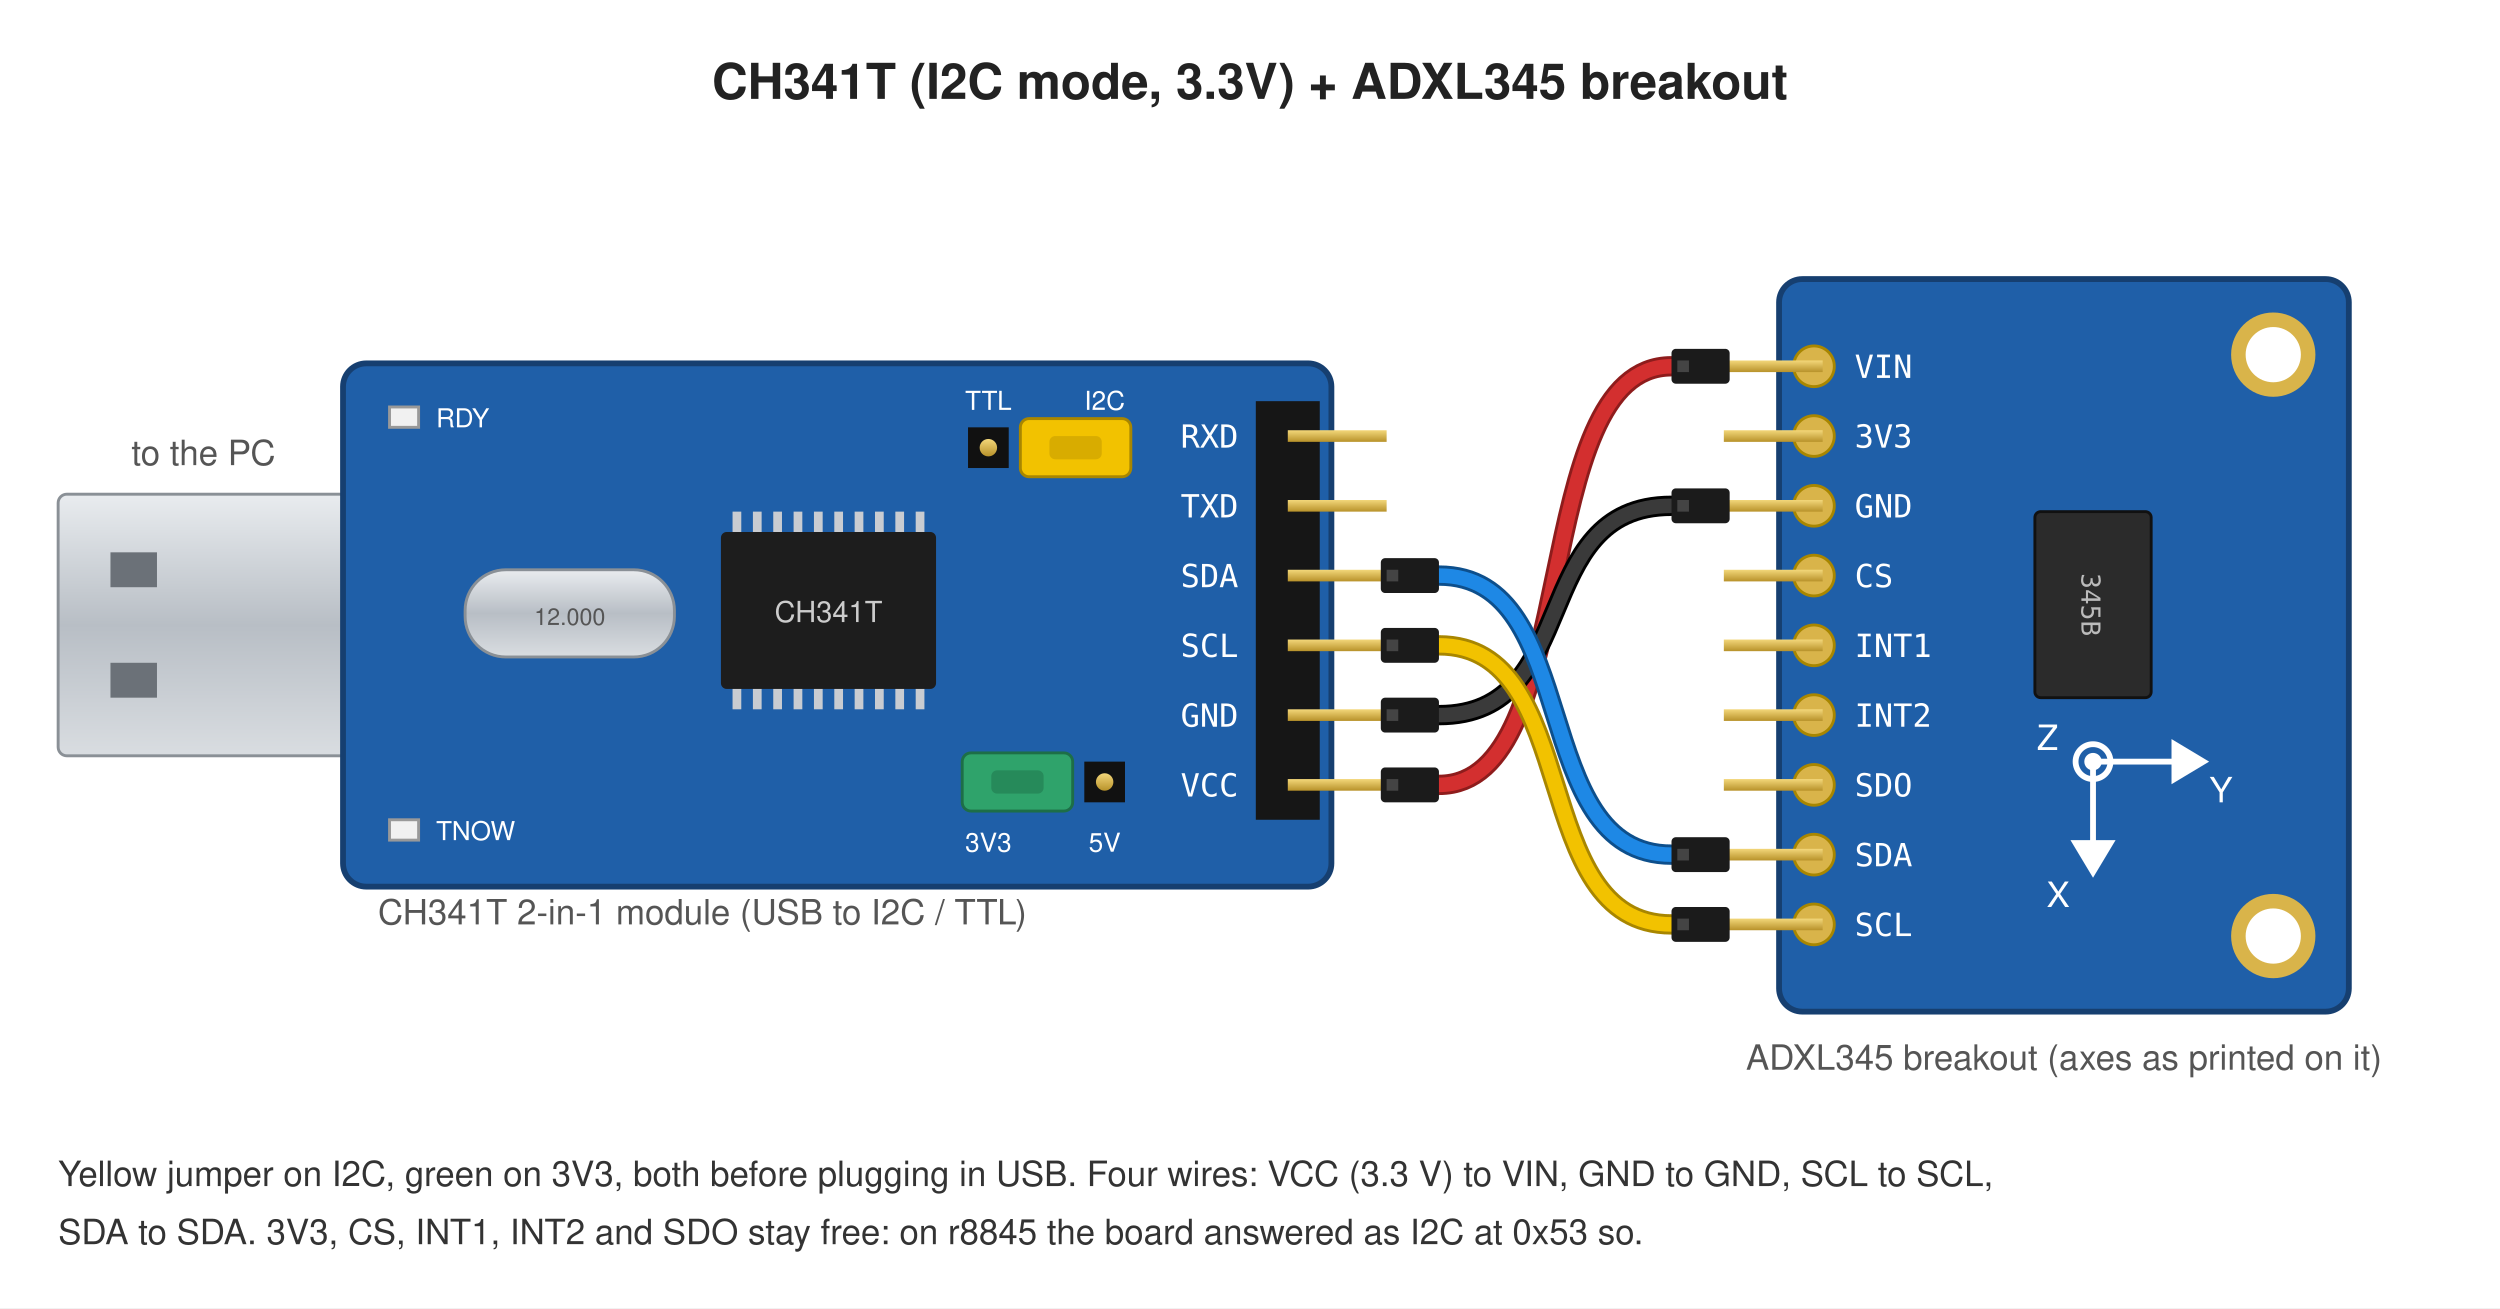
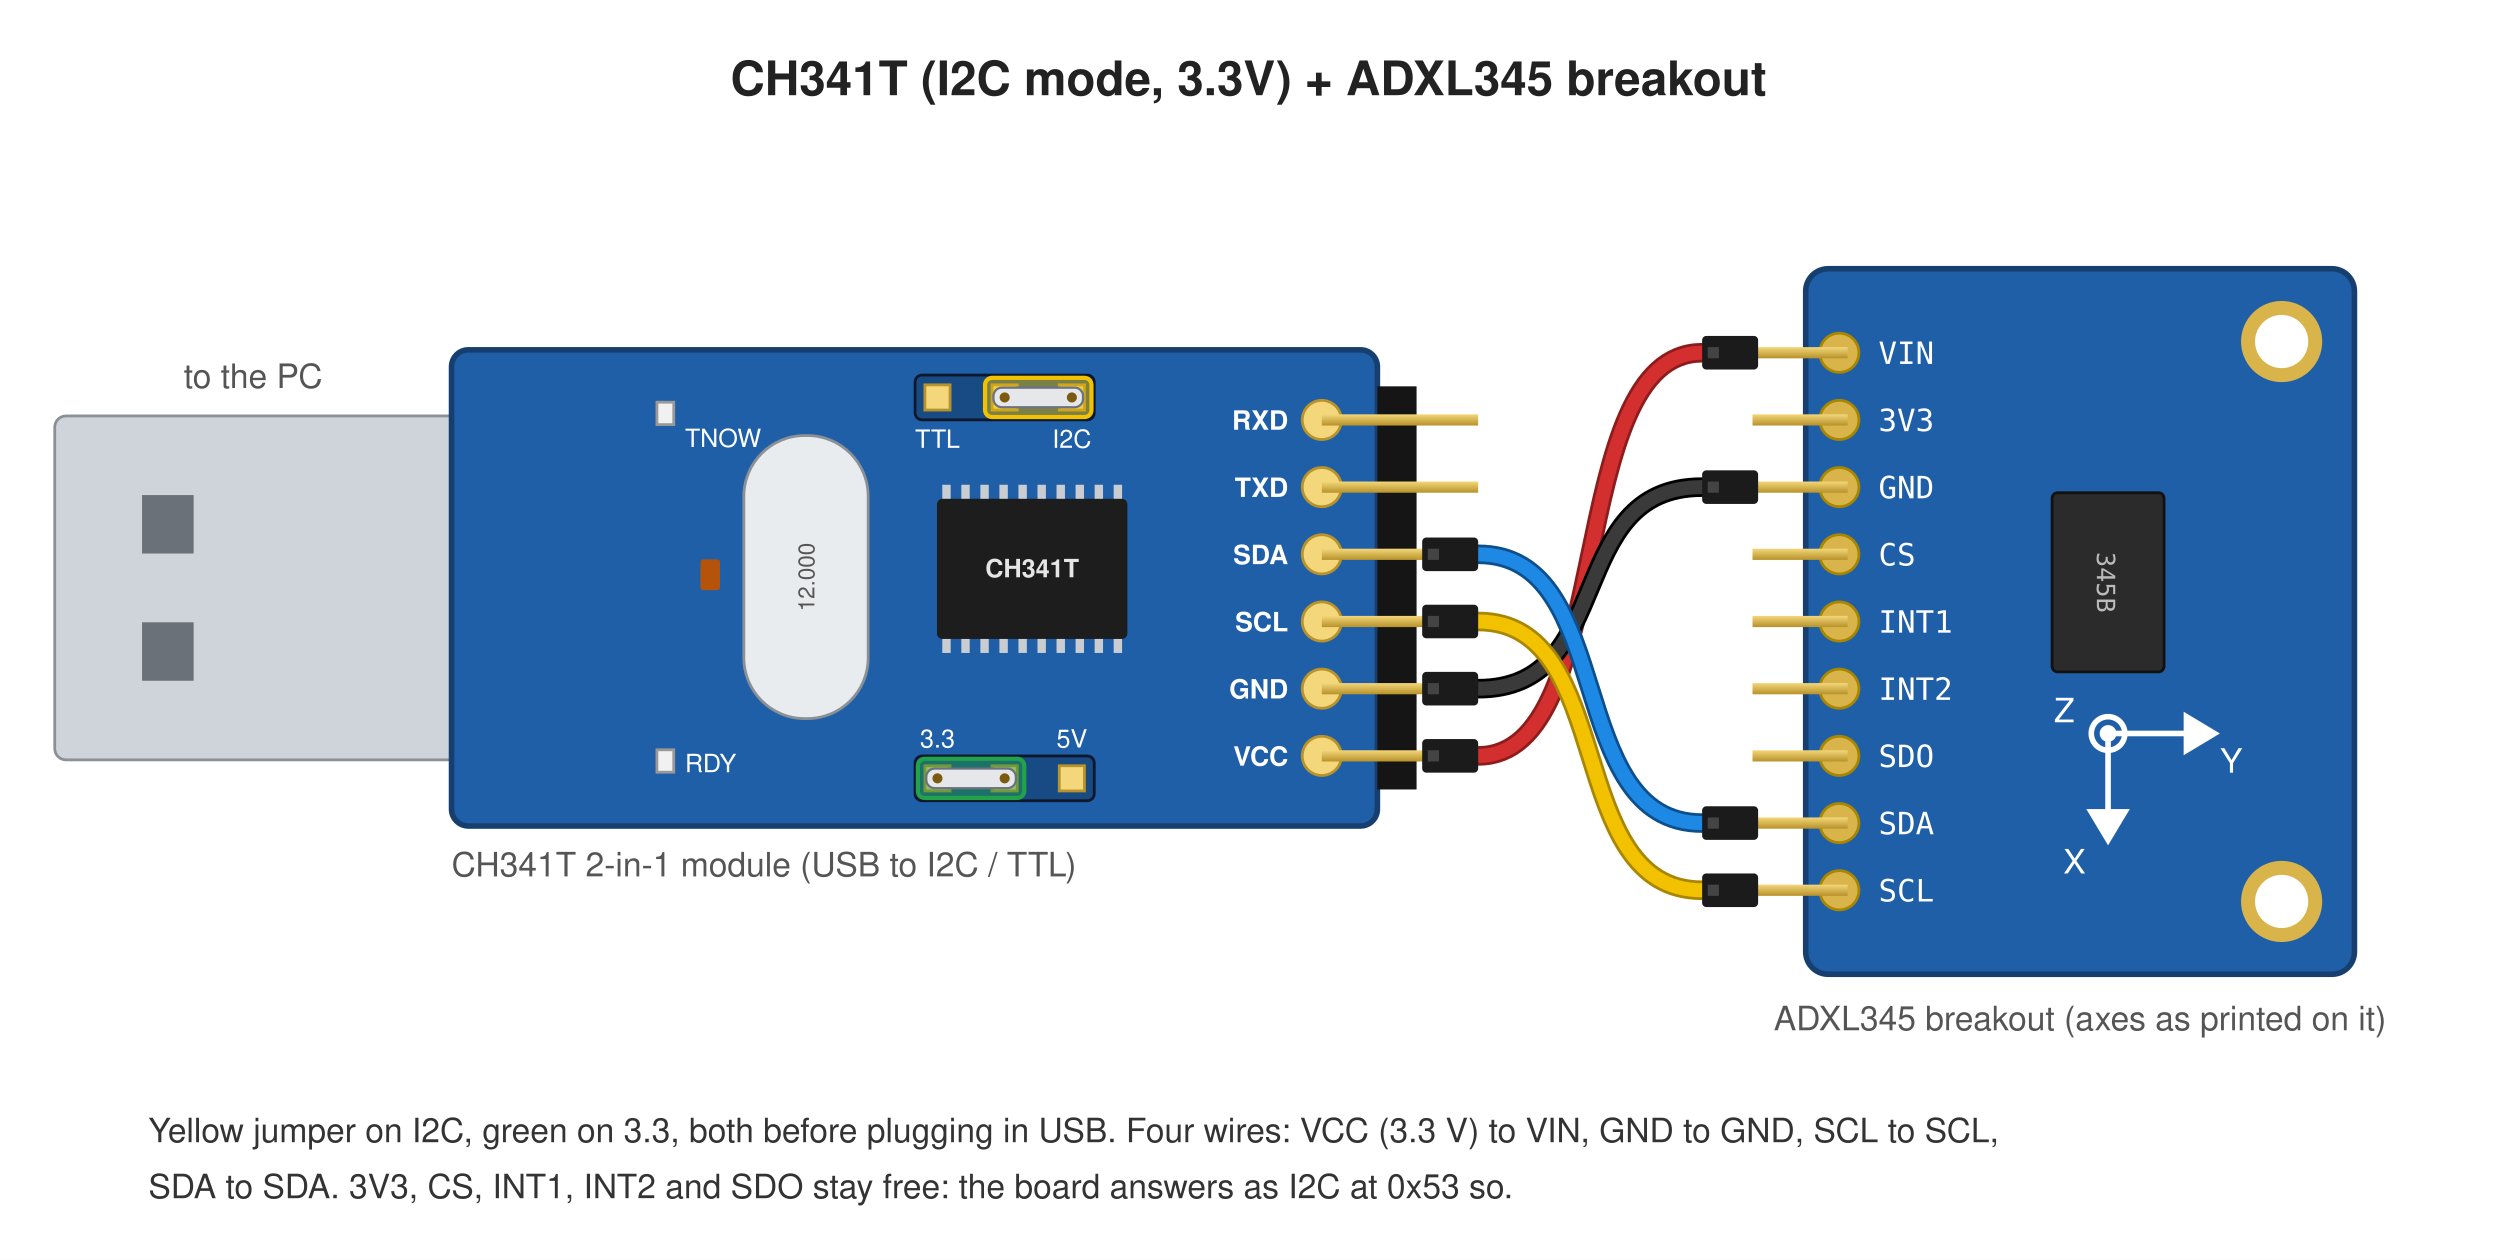
- <svg xmlns="http://www.w3.org/2000/svg" viewBox="0 0 860 450" width="860" height="450" font-family="Helvetica, Arial, sans-serif">
+ <svg xmlns="http://www.w3.org/2000/svg" viewBox="0 0 893 450" width="893" height="450" font-family="Helvetica, Arial, sans-serif">
  <style>@media (prefers-color-scheme: dark) { .bg { fill-opacity: 0.85 } }</style>
  <defs>
    <linearGradient id="metal" x1="0" y1="0" x2="0" y2="1">
      <stop offset="0" stop-color="#e9ecef" />
      <stop offset="0.5" stop-color="#b8bec5" />
      <stop offset="1" stop-color="#d9dde1" />
    </linearGradient>
    <linearGradient id="pin" x1="0" y1="0" x2="0" y2="1">
      <stop offset="0" stop-color="#f3d77a" />
      <stop offset="1" stop-color="#b8922a" />
    </linearGradient>
    <g id="dupont">
      <rect x="0" y="-6" width="20" height="12" rx="1.5" fill="#1b1b1b" />
      <rect x="2" y="-2" width="4" height="4" fill="#444" />
    </g>
  </defs>
-   <rect class="bg" width="860" height="450" fill="#ffffff" />
-   <text x="430" y="34" text-anchor="middle" font-size="17" font-weight="bold" fill="#222">CH341T (I2C mode, 3.3V) + ADXL345 breakout</text>
-   <text x="70" y="160" text-anchor="middle" font-size="12" fill="#555">to the PC</text>
-   <rect x="20" y="170" width="100" height="90" rx="3" fill="url(#metal)" stroke="#8a9096" />
-   <rect x="38" y="190" width="16" height="12" fill="#6b7178" />
-   <rect x="38" y="228" width="16" height="12" fill="#6b7178" />
-   <rect x="118" y="125" width="340" height="180" rx="8" fill="#1f5fa8" stroke="#163f70" stroke-width="2" />
-   <text x="130" y="318" font-size="12" fill="#555">CH341T 2-in-1 module (USB to I2C / TTL)</text>
-   <rect x="134" y="140" width="10" height="7" fill="#f1f1f1" stroke="#999" />
-   <text x="150" y="147" font-size="9" fill="#fff">RDY</text>
-   <rect x="134" y="282" width="10" height="7" fill="#f1f1f1" stroke="#999" />
-   <text x="150" y="289" font-size="9" fill="#fff">TNOW</text>
-   <rect x="160" y="196" width="72" height="30" rx="14" fill="url(#metal)" stroke="#8a9096" />
-   <text x="196" y="215" text-anchor="middle" font-size="8" fill="#555">12.000</text>
-   <g fill="#c9ccd1">
-     <rect x="252" y="176" width="3" height="8" />
-     <rect x="259" y="176" width="3" height="8" />
-     <rect x="266" y="176" width="3" height="8" />
-     <rect x="273" y="176" width="3" height="8" />
-     <rect x="280" y="176" width="3" height="8" />
-     <rect x="287" y="176" width="3" height="8" />
-     <rect x="294" y="176" width="3" height="8" />
-     <rect x="301" y="176" width="3" height="8" />
-     <rect x="308" y="176" width="3" height="8" />
-     <rect x="315" y="176" width="3" height="8" />
-     <rect x="252" y="236" width="3" height="8" />
-     <rect x="259" y="236" width="3" height="8" />
-     <rect x="266" y="236" width="3" height="8" />
-     <rect x="273" y="236" width="3" height="8" />
-     <rect x="280" y="236" width="3" height="8" />
-     <rect x="287" y="236" width="3" height="8" />
-     <rect x="294" y="236" width="3" height="8" />
-     <rect x="301" y="236" width="3" height="8" />
-     <rect x="308" y="236" width="3" height="8" />
-     <rect x="315" y="236" width="3" height="8" />
-   </g>
-   <rect x="248" y="183" width="74" height="54" rx="2" fill="#1d1d1d" />
-   <text x="285" y="214" text-anchor="middle" font-size="10" fill="#ccc">CH341T</text>
-   <text x="340" y="141" text-anchor="middle" font-size="9" fill="#fff">TTL</text>
-   <text x="380" y="141" text-anchor="middle" font-size="9" fill="#fff">I2C</text>
-   <g fill="#111">
-     <rect x="333" y="147" width="14" height="14" />
-     <rect x="353" y="147" width="14" height="14" />
-     <rect x="373" y="147" width="14" height="14" />
-   </g>
-   <circle cx="340" cy="154" r="3" fill="url(#pin)" />
-   <rect x="351" y="144" width="38" height="20" rx="3" fill="#f2c200" stroke="#a88600" />
-   <rect x="361" y="150" width="18" height="8" rx="2" fill="#d8ac00" />
-   <g fill="#111">
-     <rect x="333" y="262" width="14" height="14" />
-     <rect x="353" y="262" width="14" height="14" />
-     <rect x="373" y="262" width="14" height="14" />
-   </g>
-   <circle cx="380" cy="269" r="3" fill="url(#pin)" />
-   <rect x="331" y="259" width="38" height="20" rx="3" fill="#2fa36b" stroke="#1d6e47" />
-   <rect x="341" y="265" width="18" height="8" rx="2" fill="#268a5a" />
-   <text x="340" y="293" text-anchor="middle" font-size="9" fill="#fff">3V3</text>
-   <text x="380" y="293" text-anchor="middle" font-size="9" fill="#fff">5V</text>
-   <rect x="432" y="138" width="22" height="144" fill="#161616" />
-   <g font-size="11" fill="#fff" text-anchor="end" font-family="Menlo, Consolas, monospace">
-     <text x="426" y="154">RXD</text>
-     <text x="426" y="178">TXD</text>
-     <text x="426" y="202">SDA</text>
-     <text x="426" y="226">SCL</text>
-     <text x="426" y="250">GND</text>
-     <text x="426" y="274">VCC</text>
-   </g>
-   <g fill="url(#pin)">
-     <rect x="443" y="148" width="34" height="4" />
-     <rect x="443" y="172" width="34" height="4" />
-     <rect x="443" y="196" width="34" height="4" />
-     <rect x="443" y="220" width="34" height="4" />
-     <rect x="443" y="244" width="34" height="4" />
-     <rect x="443" y="268" width="34" height="4" />
-   </g>
-   <rect x="612" y="96" width="196" height="252" rx="8" fill="#1f5fa8" stroke="#163f70" stroke-width="2" />
-   <circle cx="782" cy="122" r="12" fill="#fff" stroke="#d9b44a" stroke-width="5" />
-   <circle cx="782" cy="322" r="12" fill="#fff" stroke="#d9b44a" stroke-width="5" />
-   <g fill="#d9b44a" stroke="#a88600">
-     <circle cx="624" cy="126" r="7" />
-     <circle cx="624" cy="150" r="7" />
-     <circle cx="624" cy="174" r="7" />
-     <circle cx="624" cy="198" r="7" />
-     <circle cx="624" cy="222" r="7" />
-     <circle cx="624" cy="246" r="7" />
-     <circle cx="624" cy="270" r="7" />
-     <circle cx="624" cy="294" r="7" />
-     <circle cx="624" cy="318" r="7" />
-   </g>
-   <g fill="url(#pin)">
-     <rect x="593" y="124" width="34" height="4" />
-     <rect x="593" y="148" width="34" height="4" />
-     <rect x="593" y="172" width="34" height="4" />
-     <rect x="593" y="196" width="34" height="4" />
-     <rect x="593" y="220" width="34" height="4" />
-     <rect x="593" y="244" width="34" height="4" />
-     <rect x="593" y="268" width="34" height="4" />
-     <rect x="593" y="292" width="34" height="4" />
-     <rect x="593" y="316" width="34" height="4" />
-   </g>
-   <g font-size="11" fill="#fff" font-family="Menlo, Consolas, monospace">
-     <text x="638" y="130">VIN</text>
-     <text x="638" y="154">3V3</text>
-     <text x="638" y="178">GND</text>
-     <text x="638" y="202">CS</text>
-     <text x="638" y="226">INT1</text>
-     <text x="638" y="250">INT2</text>
-     <text x="638" y="274">SDO</text>
-     <text x="638" y="298">SDA</text>
-     <text x="638" y="322">SCL</text>
-   </g>
-   <rect x="700" y="176" width="40" height="64" rx="2" fill="#2b2b2b" stroke="#111" />
-   <text x="720" y="212" text-anchor="middle" font-size="9" fill="#bbb" font-family="Menlo, Consolas, monospace" transform="rotate(90 720 208)">345B</text>
-   <g stroke="#fff" stroke-width="2" fill="#fff" font-size="12" font-family="Helvetica, Arial, sans-serif">
-     <line x1="720" y1="262" x2="720" y2="296" />
-     <path d="M714 290 L720 300 L726 290 z" />
-     <text x="712" y="312" stroke="none" text-anchor="end">X</text>
-     <line x1="720" y1="262" x2="754" y2="262" />
-     <path d="M748 256 L758 262 L748 268 z" />
-     <text x="760" y="276" stroke="none">Y</text>
-     <circle cx="720" cy="262" r="6" fill="none" />
-     <circle cx="720" cy="262" r="2" />
-     <text x="708" y="258" stroke="none" text-anchor="end">Z</text>
-   </g>
-   <text x="710" y="368" text-anchor="middle" font-size="12" fill="#555">ADXL345 breakout (axes as printed on it)</text>
-   <g stroke-linecap="round" fill="none">
-     <path d="M495 270 C 545 270, 525 126, 575 126" stroke="#8e1c1c" stroke-width="7" />
-     <path d="M495 270 C 545 270, 525 126, 575 126" stroke="#d32f2f" stroke-width="5" />
-     <path d="M495 246 C 545 246, 525 174, 575 174" stroke="#000" stroke-width="7" />
-     <path d="M495 246 C 545 246, 525 174, 575 174" stroke="#3a3a3a" stroke-width="5" />
-     <path d="M495 222 C 545 222, 525 318, 575 318" stroke="#a88600" stroke-width="7" />
-     <path d="M495 222 C 545 222, 525 318, 575 318" stroke="#f2c200" stroke-width="5" />
-     <path d="M495 198 C 545 198, 525 294, 575 294" stroke="#0d4f8c" stroke-width="7" />
-     <path d="M495 198 C 545 198, 525 294, 575 294" stroke="#1e88e5" stroke-width="5" />
-   </g>
-   <use href="#dupont" x="475" y="270" />
-   <use href="#dupont" x="475" y="246" />
-   <use href="#dupont" x="475" y="222" />
-   <use href="#dupont" x="475" y="198" />
-   <use href="#dupont" x="575" y="126" />
-   <use href="#dupont" x="575" y="174" />
-   <use href="#dupont" x="575" y="318" />
-   <use href="#dupont" x="575" y="294" />
-   <g font-size="12" fill="#333">
-     <text x="20" y="408">Yellow jumper on I2C, green on 3V3, both before plugging in USB. Four wires: VCC (3.3 V) to VIN, GND to GND, SCL to SCL,</text>
-     <text x="20" y="428">SDA to SDA. 3V3, CS, INT1, INT2 and SDO stay free: on r8845 the board answered as I2C at 0x53 so.</text>
+   <rect class="bg" width="893" height="450" fill="#ffffff" />
+   <text x="446" y="34" text-anchor="middle" font-size="17" font-weight="bold" fill="#222">CH341T (I2C mode, 3.3V) + ADXL345 breakout</text>
+   <text x="90.425" y="138.583" text-anchor="middle" font-size="12" fill="#555">to the PC</text>
+   <rect x="19.559" y="148.583" width="179.528" height="122.835" rx="4" fill="#cfd4da" stroke="#8a9096" />
+   <rect x="50.74" y="176.835" width="18.425" height="20.882" fill="#6b7178" />
+   <rect x="50.74" y="222.283" width="18.425" height="20.882" fill="#6b7178" />
+   <rect x="161.291" y="124.961" width="330.709" height="170.079" rx="6" fill="#1f5fa8" stroke="#163f70" stroke-width="2" />
+   <text x="161.291" y="313.039" font-size="12" fill="#555">CH341T 2-in-1 module (USB to I2C / TTL)</text>
+   <rect x="492.0" y="138.0" width="14" height="144.0" fill="#151515" />
+   <circle cx="472.157" cy="150.0" r="7" fill="#f3d77a" stroke="#b8922a" />
+   <rect x="472.157" y="148.0" width="55.843" height="4" fill="url(#pin)" />
+   <text x="460.157" y="153.5" text-anchor="end" font-size="9.5" font-weight="bold" fill="#fff">RXD</text>
+   <circle cx="472.157" cy="174.0" r="7" fill="#f3d77a" stroke="#b8922a" />
+   <rect x="472.157" y="172.0" width="55.843" height="4" fill="url(#pin)" />
+   <text x="460.157" y="177.5" text-anchor="end" font-size="9.5" font-weight="bold" fill="#fff">TXD</text>
+   <circle cx="472.157" cy="198.0" r="7" fill="#f3d77a" stroke="#b8922a" />
+   <rect x="472.157" y="196.0" width="55.843" height="4" fill="url(#pin)" />
+   <text x="460.157" y="201.5" text-anchor="end" font-size="9.5" font-weight="bold" fill="#fff">SDA</text>
+   <circle cx="472.157" cy="222.0" r="7" fill="#f3d77a" stroke="#b8922a" />
+   <rect x="472.157" y="220.0" width="55.843" height="4" fill="url(#pin)" />
+   <text x="460.157" y="225.5" text-anchor="end" font-size="9.5" font-weight="bold" fill="#fff">SCL</text>
+   <circle cx="472.157" cy="246.0" r="7" fill="#f3d77a" stroke="#b8922a" />
+   <rect x="472.157" y="244.0" width="55.843" height="4" fill="url(#pin)" />
+   <text x="460.157" y="249.5" text-anchor="end" font-size="9.5" font-weight="bold" fill="#fff">GND</text>
+   <circle cx="472.157" cy="270.0" r="7" fill="#f3d77a" stroke="#b8922a" />
+   <rect x="472.157" y="268.0" width="55.843" height="4" fill="url(#pin)" />
+   <text x="460.157" y="273.5" text-anchor="end" font-size="9.5" font-weight="bold" fill="#fff">VCC</text>
+   <rect x="334.677" y="178.157" width="68.031" height="50.079" rx="2" fill="#1d1d1d" />
+   <rect x="336.579" y="173.157" width="3" height="5" fill="#c9ccd1" />
+   <rect x="336.579" y="228.236" width="3" height="5" fill="#c9ccd1" />
+   <rect x="343.382" y="173.157" width="3" height="5" fill="#c9ccd1" />
+   <rect x="343.382" y="228.236" width="3" height="5" fill="#c9ccd1" />
+   <rect x="350.185" y="173.157" width="3" height="5" fill="#c9ccd1" />
+   <rect x="350.185" y="228.236" width="3" height="5" fill="#c9ccd1" />
+   <rect x="356.988" y="173.157" width="3" height="5" fill="#c9ccd1" />
+   <rect x="356.988" y="228.236" width="3" height="5" fill="#c9ccd1" />
+   <rect x="363.791" y="173.157" width="3" height="5" fill="#c9ccd1" />
+   <rect x="363.791" y="228.236" width="3" height="5" fill="#c9ccd1" />
+   <rect x="370.594" y="173.157" width="3" height="5" fill="#c9ccd1" />
+   <rect x="370.594" y="228.236" width="3" height="5" fill="#c9ccd1" />
+   <rect x="377.398" y="173.157" width="3" height="5" fill="#c9ccd1" />
+   <rect x="377.398" y="228.236" width="3" height="5" fill="#c9ccd1" />
+   <rect x="384.201" y="173.157" width="3" height="5" fill="#c9ccd1" />
+   <rect x="384.201" y="228.236" width="3" height="5" fill="#c9ccd1" />
+   <rect x="391.004" y="173.157" width="3" height="5" fill="#c9ccd1" />
+   <rect x="391.004" y="228.236" width="3" height="5" fill="#c9ccd1" />
+   <rect x="397.807" y="173.157" width="3" height="5" fill="#c9ccd1" />
+   <rect x="397.807" y="228.236" width="3" height="5" fill="#c9ccd1" />
+   <text x="368.693" y="206.197" text-anchor="middle" font-size="9" font-weight="bold" fill="#e5e5e5">CH341T</text>
+   <rect x="265.701" y="155.575" width="44.409" height="101.102" rx="21.732" fill="#e9ecef" stroke="#8a9096" />
+   <text transform="translate(290.9055 206.126) rotate(-90)" text-anchor="middle" font-size="8" fill="#555">12.000</text>
+   <rect x="250.197" y="199.795" width="7" height="11" rx="1" fill="#b45309" />
+   <rect x="326.866" y="133.969" width="64" height="16" rx="2.5" fill="#000" fill-opacity="0.22" stroke="#0f172a" stroke-width="1" />
+   <rect x="378.366" y="137.469" width="9" height="9" fill="#f3d77a" stroke="#b8922a" />
+   <rect x="354.366" y="137.469" width="9" height="9" fill="#f3d77a" stroke="#b8922a" />
+   <rect x="330.366" y="137.469" width="9" height="9" fill="#f3d77a" stroke="#b8922a" />
+   <rect x="351.866" y="134.969" width="38" height="14" rx="2.5" fill="#f2c200" fill-opacity="0.45" stroke="#f2c200" stroke-width="1.5" />
+   <rect x="354.866" y="138.469" width="32" height="7" rx="3" fill="#e5e7eb" stroke="#6b7280" stroke-width="0.8" />
+   <circle cx="358.866" cy="141.969" r="1.8" fill="#7a5b10" />
+   <circle cx="382.866" cy="141.969" r="1.8" fill="#7a5b10" />
+   <rect x="326.866" y="270.031" width="64" height="16" rx="2.5" fill="#000" fill-opacity="0.22" stroke="#0f172a" stroke-width="1" />
+   <rect x="378.366" y="273.531" width="9" height="9" fill="#f3d77a" stroke="#b8922a" />
+   <rect x="354.366" y="273.531" width="9" height="9" fill="#f3d77a" stroke="#b8922a" />
+   <rect x="330.366" y="273.531" width="9" height="9" fill="#f3d77a" stroke="#b8922a" />
+   <rect x="327.866" y="271.031" width="38" height="14" rx="2.5" fill="#22a34a" fill-opacity="0.45" stroke="#22a34a" stroke-width="1.5" />
+   <rect x="330.866" y="274.531" width="32" height="7" rx="3" fill="#e5e7eb" stroke="#6b7280" stroke-width="0.8" />
+   <circle cx="334.866" cy="278.031" r="1.8" fill="#7a5b10" />
+   <circle cx="358.866" cy="278.031" r="1.8" fill="#7a5b10" />
+   <text x="382.866" y="159.969" text-anchor="middle" font-size="9" fill="#fff">I2C</text>
+   <text x="334.866" y="159.969" text-anchor="middle" font-size="9" fill="#fff">TTL</text>
+   <text x="382.866" y="267.031" text-anchor="middle" font-size="9" fill="#fff">5V</text>
+   <text x="334.866" y="267.031" text-anchor="middle" font-size="9" fill="#fff">3.3</text>
+   <rect x="234.661" y="143.669" width="6" height="8" fill="#f1f1f1" stroke="#999" />
+   <text x="244.661" y="159.669" font-size="9" fill="#fff">TNOW</text>
+   <rect x="234.661" y="267.827" width="6" height="8" fill="#f1f1f1" stroke="#999" />
+   <text x="244.661" y="275.827" font-size="9" fill="#fff">RDY</text>
+   <g transform="translate(33 0)">
+     <rect x="612" y="96" width="196" height="252" rx="8" fill="#1f5fa8" stroke="#163f70" stroke-width="2" />
+     <circle cx="782" cy="122" r="12" fill="#fff" stroke="#d9b44a" stroke-width="5" />
+     <circle cx="782" cy="322" r="12" fill="#fff" stroke="#d9b44a" stroke-width="5" />
+     <g fill="#d9b44a" stroke="#a88600">
+       <circle cx="624" cy="126" r="7" />
+       <circle cx="624" cy="150" r="7" />
+       <circle cx="624" cy="174" r="7" />
+       <circle cx="624" cy="198" r="7" />
+       <circle cx="624" cy="222" r="7" />
+       <circle cx="624" cy="246" r="7" />
+       <circle cx="624" cy="270" r="7" />
+       <circle cx="624" cy="294" r="7" />
+       <circle cx="624" cy="318" r="7" />
+     </g>
+     <g fill="url(#pin)">
+       <rect x="593" y="124" width="34" height="4" />
+       <rect x="593" y="148" width="34" height="4" />
+       <rect x="593" y="172" width="34" height="4" />
+       <rect x="593" y="196" width="34" height="4" />
+       <rect x="593" y="220" width="34" height="4" />
+       <rect x="593" y="244" width="34" height="4" />
+       <rect x="593" y="268" width="34" height="4" />
+       <rect x="593" y="292" width="34" height="4" />
+       <rect x="593" y="316" width="34" height="4" />
+     </g>
+     <g font-size="11" fill="#fff" font-family="Menlo, Consolas, monospace">
+       <text x="638" y="130">VIN</text>
+       <text x="638" y="154">3V3</text>
+       <text x="638" y="178">GND</text>
+       <text x="638" y="202">CS</text>
+       <text x="638" y="226">INT1</text>
+       <text x="638" y="250">INT2</text>
+       <text x="638" y="274">SDO</text>
+       <text x="638" y="298">SDA</text>
+       <text x="638" y="322">SCL</text>
+     </g>
+     <rect x="700" y="176" width="40" height="64" rx="2" fill="#2b2b2b" stroke="#111" />
+     <text x="720" y="212" text-anchor="middle" font-size="9" fill="#bbb" font-family="Menlo, Consolas, monospace" transform="rotate(90 720 208)">345B</text>
+     <g stroke="#fff" stroke-width="2" fill="#fff" font-size="12" font-family="Helvetica, Arial, sans-serif">
+       <line x1="720" y1="262" x2="720" y2="296" />
+       <path d="M714 290 L720 300 L726 290 z" />
+       <text x="712" y="312" stroke="none" text-anchor="end">X</text>
+       <line x1="720" y1="262" x2="754" y2="262" />
+       <path d="M748 256 L758 262 L748 268 z" />
+       <text x="760" y="276" stroke="none">Y</text>
+       <circle cx="720" cy="262" r="6" fill="none" />
+       <circle cx="720" cy="262" r="2" />
+       <text x="708" y="258" stroke="none" text-anchor="end">Z</text>
+     </g>
+     <text x="710" y="368" text-anchor="middle" font-size="12" fill="#555">ADXL345 breakout (axes as printed on it)</text>
+     <g stroke-linecap="round" fill="none">
+       <path d="M495 270 C 545 270, 525 126, 575 126" stroke="#8e1c1c" stroke-width="7" />
+       <path d="M495 270 C 545 270, 525 126, 575 126" stroke="#d32f2f" stroke-width="5" />
+       <path d="M495 246 C 545 246, 525 174, 575 174" stroke="#000" stroke-width="7" />
+       <path d="M495 246 C 545 246, 525 174, 575 174" stroke="#3a3a3a" stroke-width="5" />
+       <path d="M495 222 C 545 222, 525 318, 575 318" stroke="#a88600" stroke-width="7" />
+       <path d="M495 222 C 545 222, 525 318, 575 318" stroke="#f2c200" stroke-width="5" />
+       <path d="M495 198 C 545 198, 525 294, 575 294" stroke="#0d4f8c" stroke-width="7" />
+       <path d="M495 198 C 545 198, 525 294, 575 294" stroke="#1e88e5" stroke-width="5" />
+     </g>
+     <use href="#dupont" x="475" y="270" />
+     <use href="#dupont" x="475" y="246" />
+     <use href="#dupont" x="475" y="222" />
+     <use href="#dupont" x="475" y="198" />
+     <use href="#dupont" x="575" y="126" />
+     <use href="#dupont" x="575" y="174" />
+     <use href="#dupont" x="575" y="318" />
+     <use href="#dupont" x="575" y="294" />
+     <g font-size="12" fill="#333">
+       <text x="20" y="408">Yellow jumper on I2C, green on 3.3, both before plugging in USB. Four wires: VCC (3.3 V) to VIN, GND to GND, SCL to SCL,</text>
+       <text x="20" y="428">SDA to SDA. 3V3, CS, INT1, INT2 and SDO stay free: the board answers as I2C at 0x53 so.</text>
+     </g>
  </g>
</svg>
